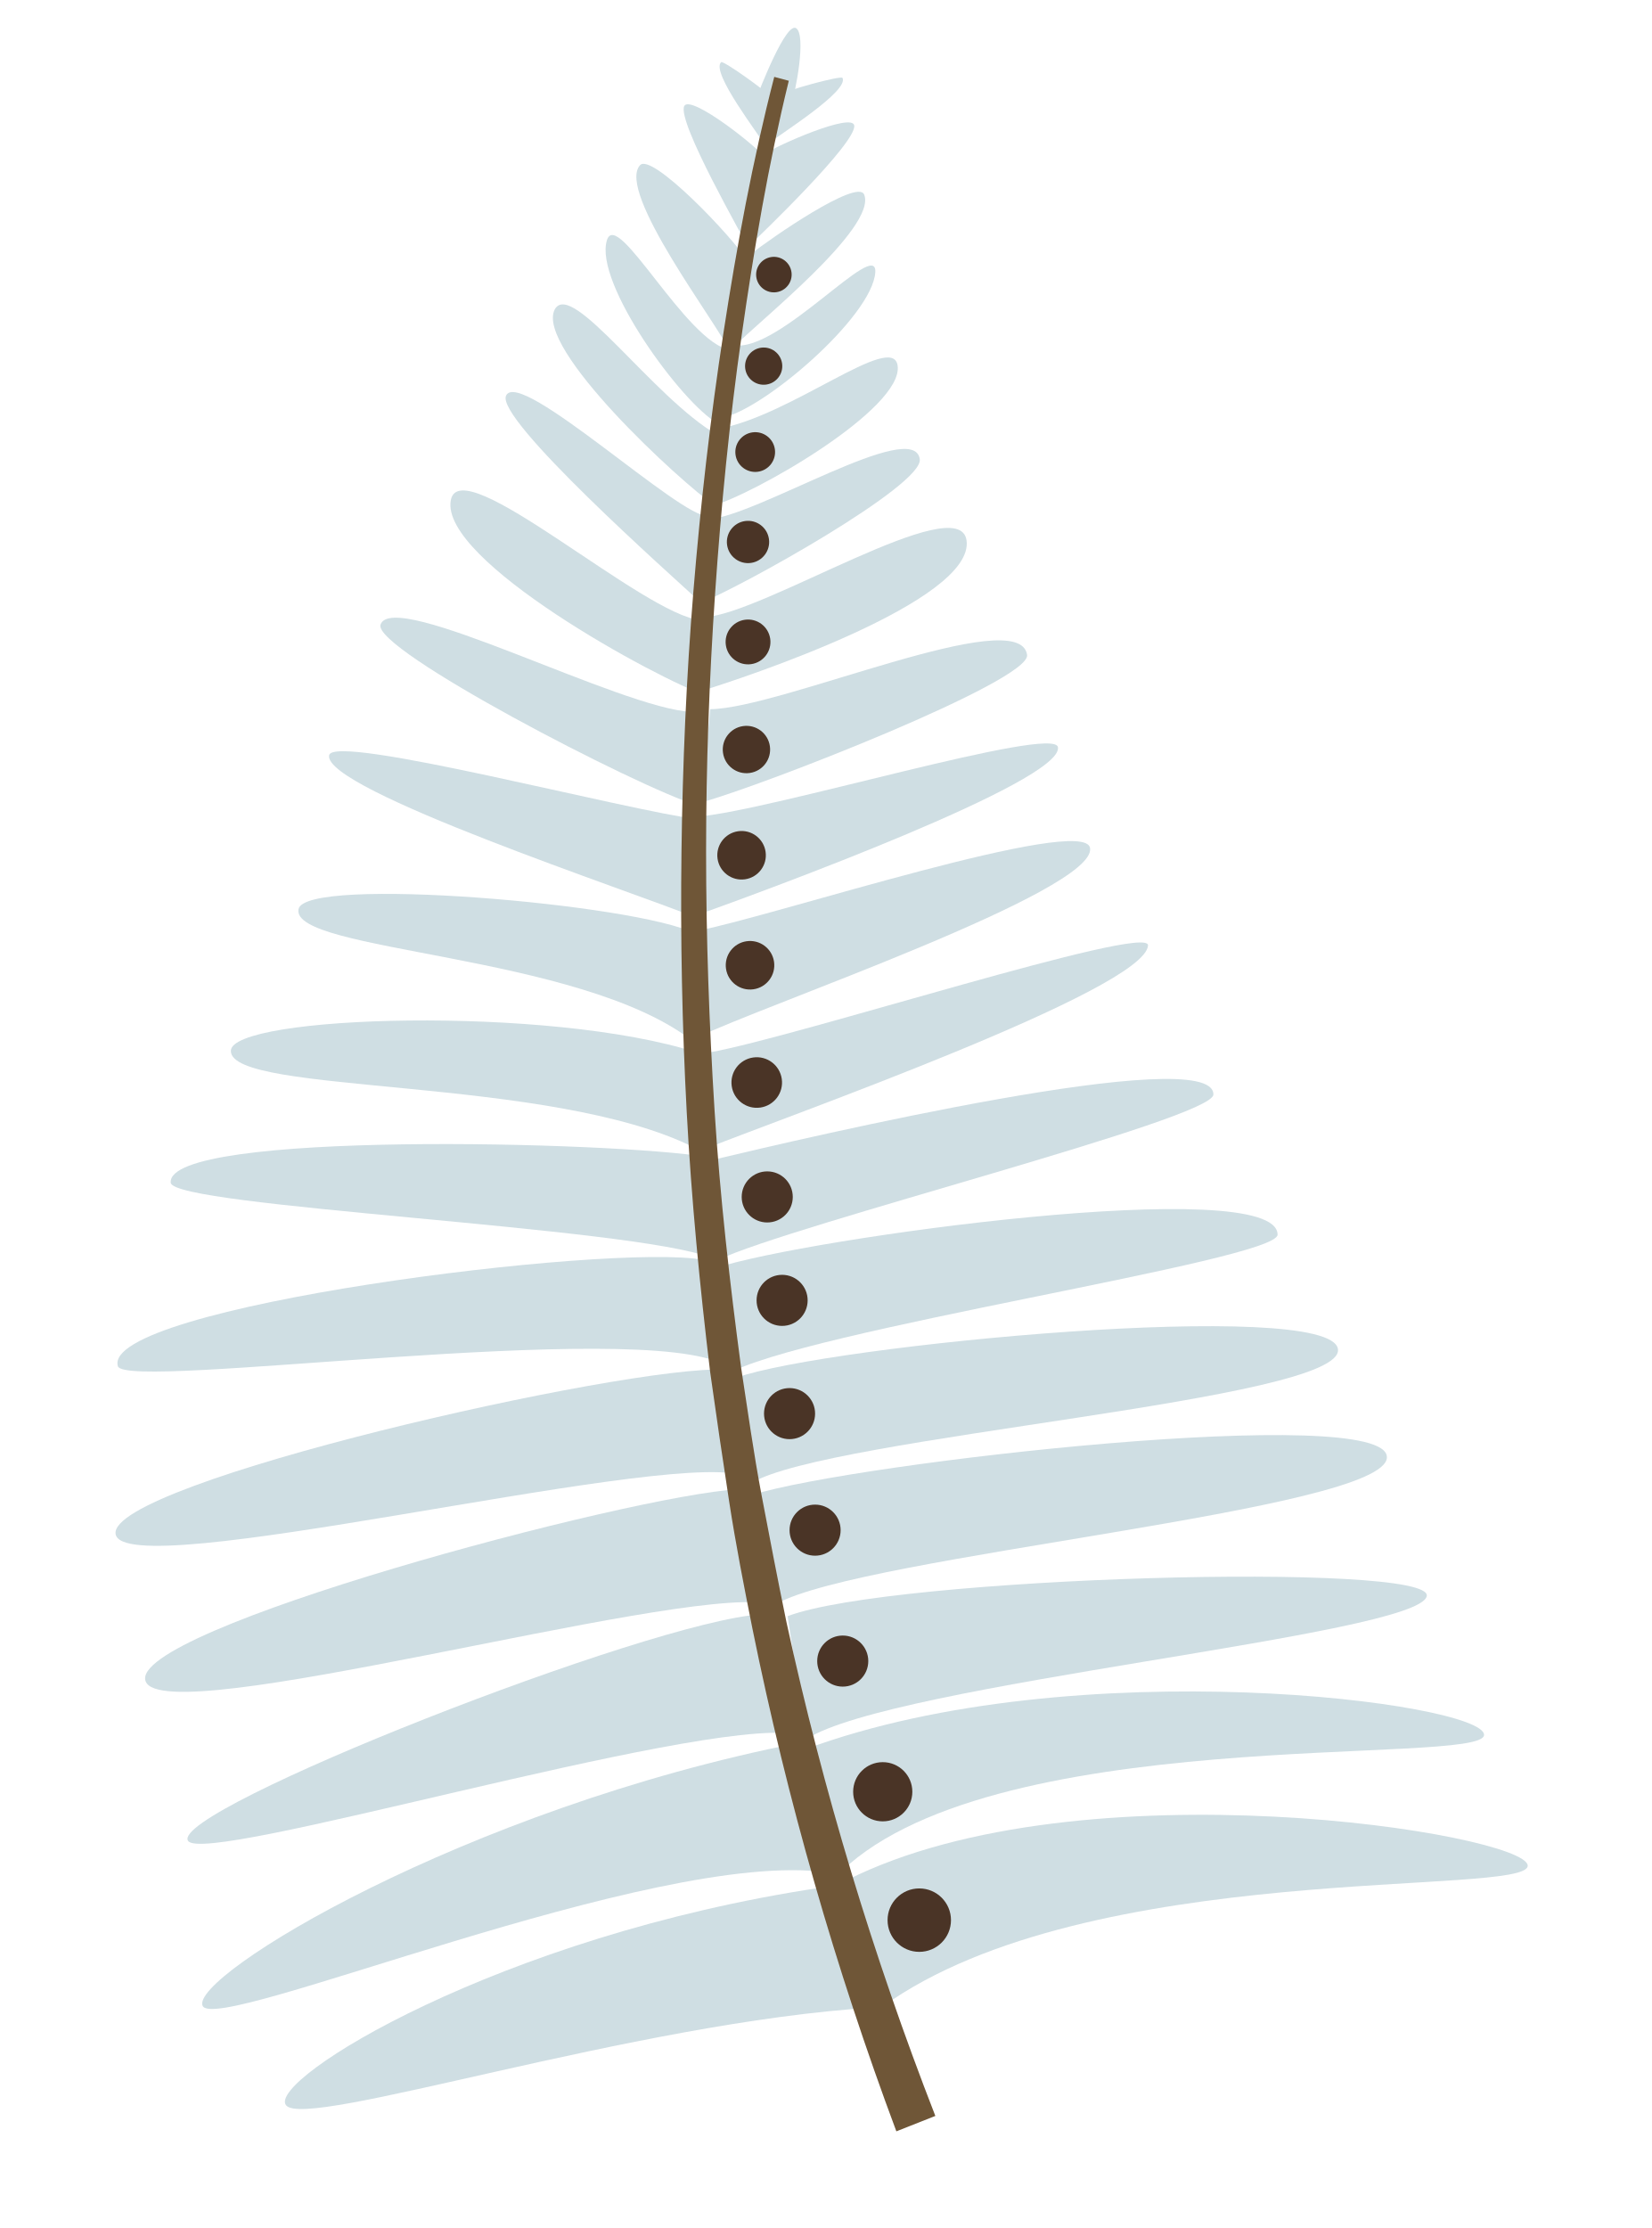
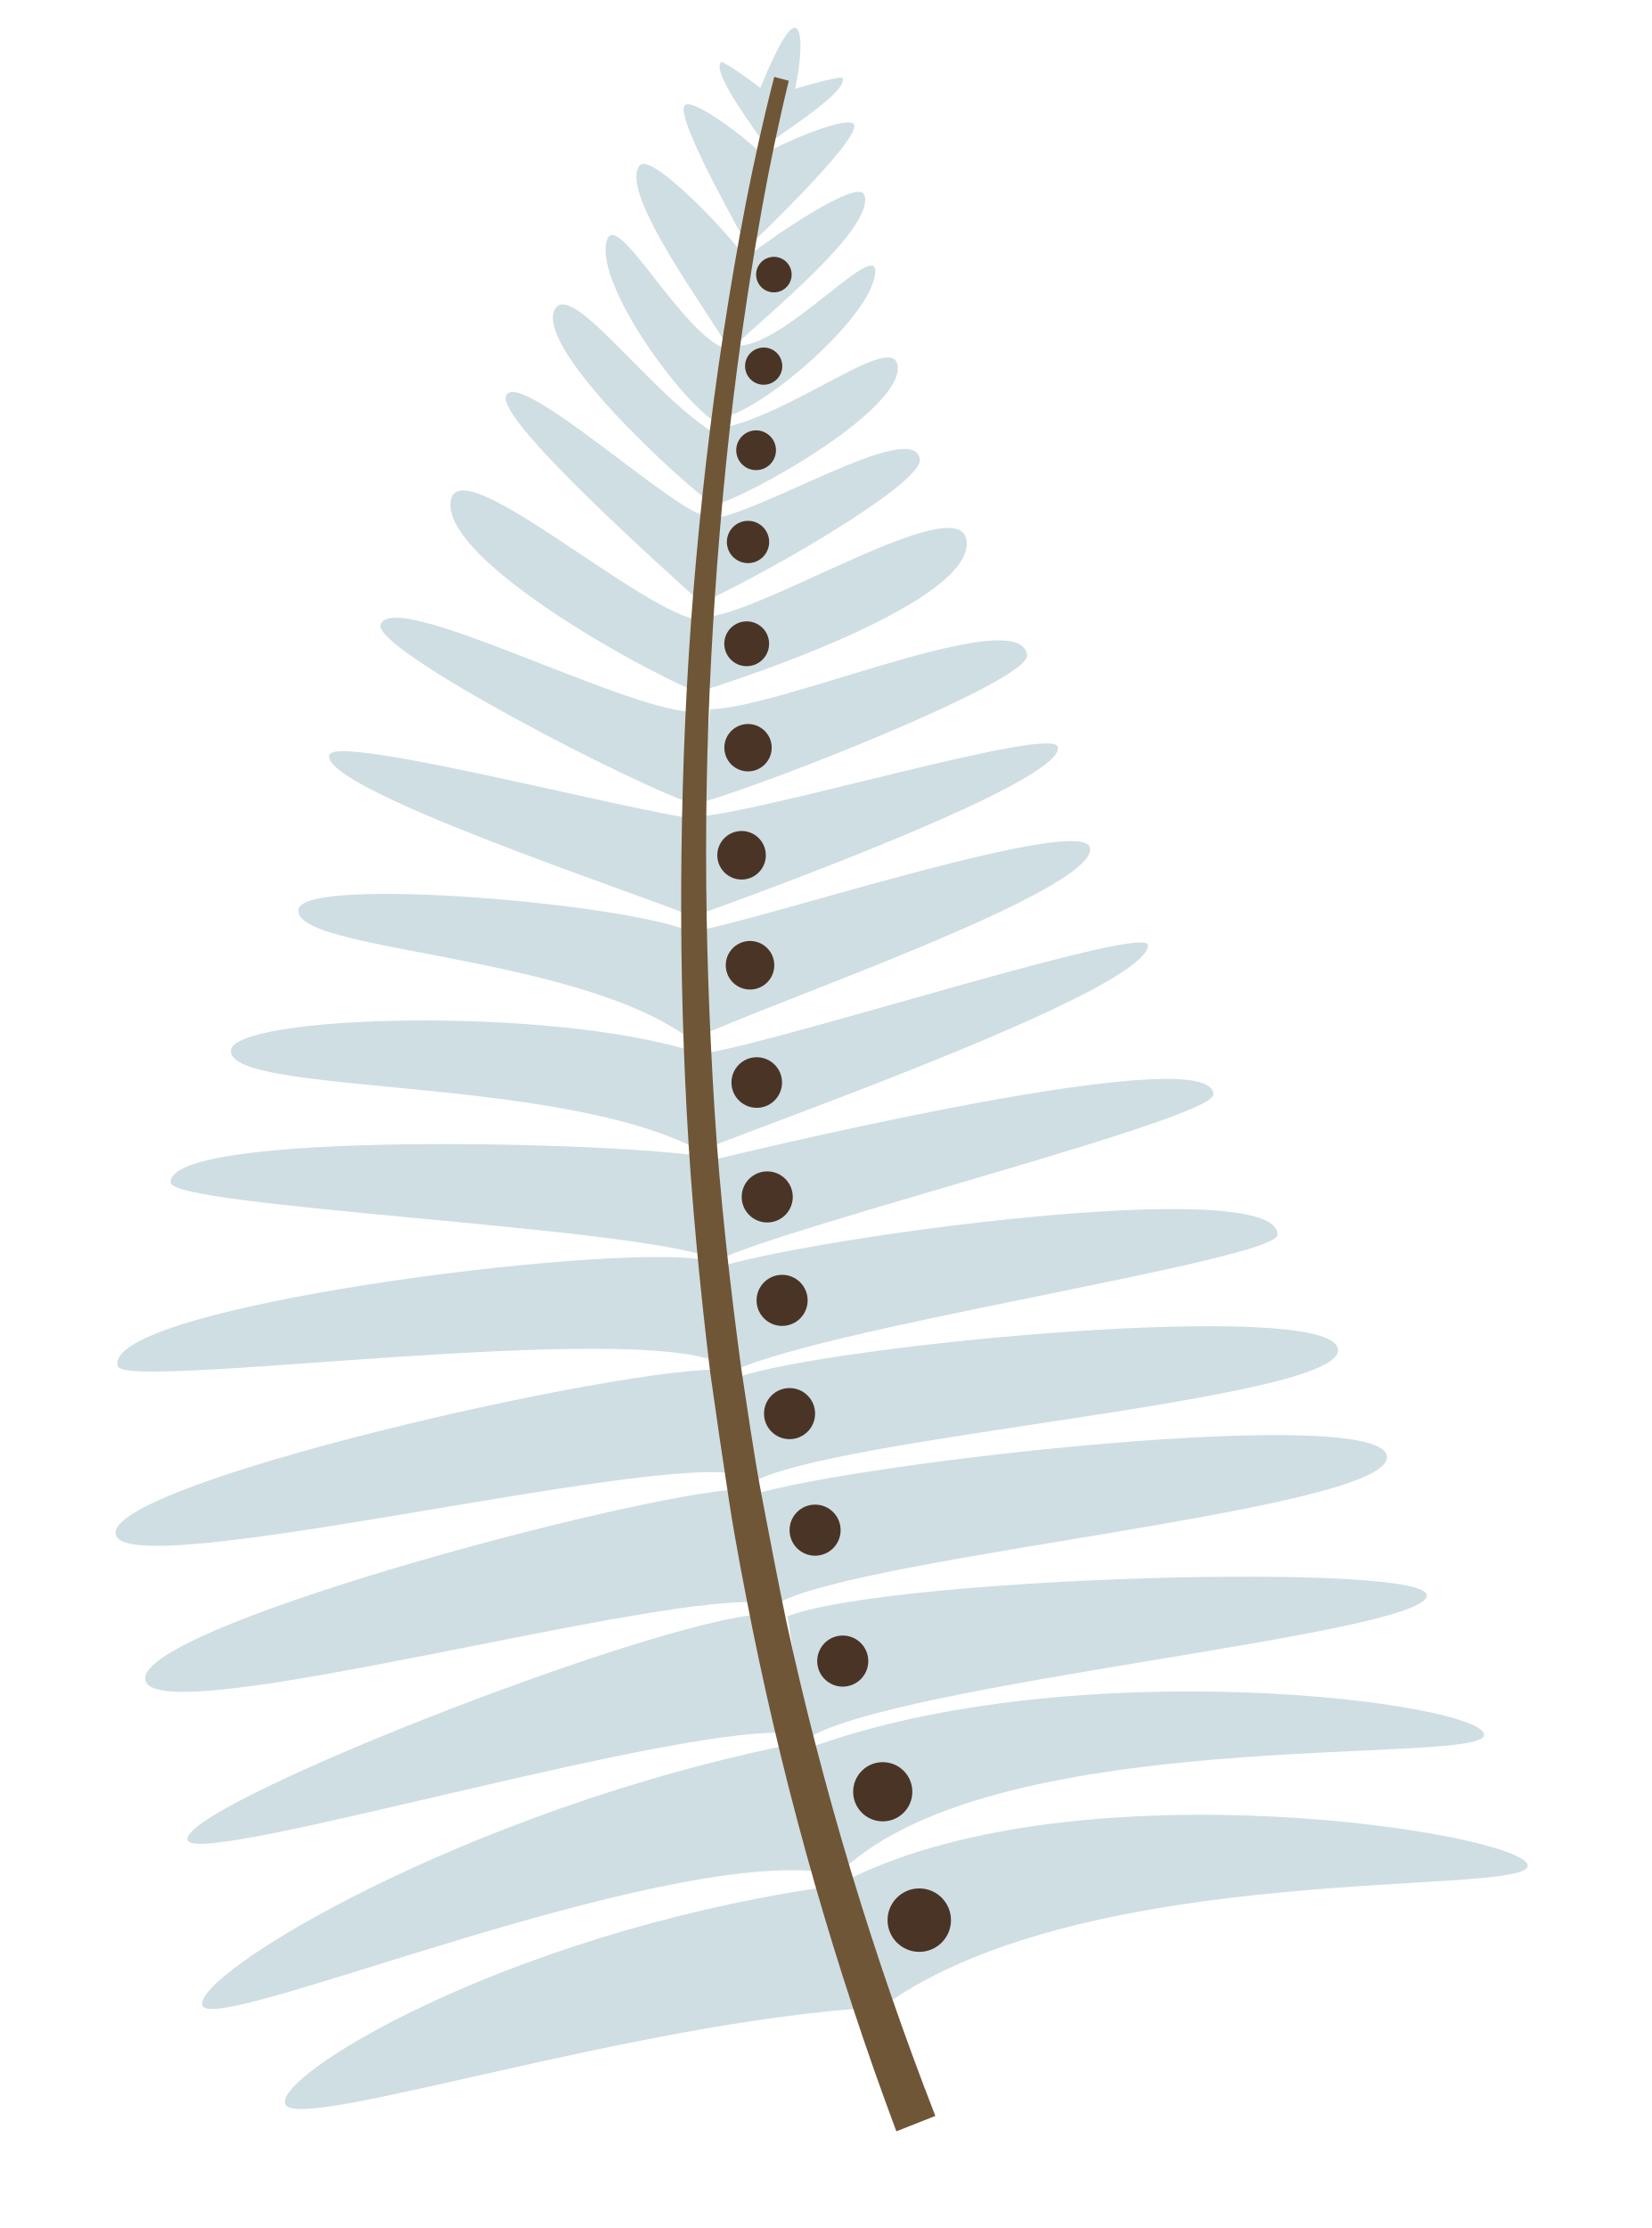
<svg xmlns="http://www.w3.org/2000/svg" viewBox="0 0 195.27 263.43">
  <defs>
    <style>.cls-1{fill:#cfdee3;}.cls-2{fill:#6f5637;}.cls-3{fill:#4a3426;}</style>
  </defs>
  <g id="leaves-individual">
    <g id="leaf-1-back">
      <path class="cls-1" d="M97.72,221.37c-20.5-2.8-72.23,19.27-73.76,15.79s30.8-23.25,70.55-31.1Z" />
      <path class="cls-1" d="M103.38,237.36C75,239.08,36.07,251.91,33.82,248.91S59,228.9,97,223.2Z" />
      <path class="cls-1" d="M90.67,189.56c-11.67-1.79-71.13,15.07-73.44,9.25-2.41-6.05,57.22-22,70.09-22.73Z" />
      <path class="cls-1" d="M94,205c-12.06-1.78-70,15.72-71.77,12.64C20.05,214,76.76,191.71,90,190.87Z" />
      <path class="cls-1" d="M85.73,161.4c-10.2-5.6-70.9,3.09-71.79.14-2.09-7,58.23-14.62,69.25-12.58Z" />
      <path class="cls-1" d="M87.55,174.37c-10.36-2.68-73,13.07-73.88,7s60.41-20,72.09-19.43Z" />
      <path class="cls-1" d="M82.17,135.72c-17-8.59-54.91-6.22-54.87-11.47,0-4.21,37.71-5.42,55.13.2Z" />
      <path class="cls-1" d="M84.07,148.71c-9.21-3.65-63.63-6-63.88-8.87-.56-6.24,52.75-4.84,63.33-3.05Z" />
      <path class="cls-1" d="M81.79,123C68.43,112.72,34.37,112.56,35.3,107.5c.74-4,40.08-.61,46.85,2.86Z" />
      <path class="cls-1" d="M82.48,95.24C75.24,93,44.05,76.79,45,73.86c1.45-4.37,28.53,10,36.82,10.31Z" />
      <path class="cls-1" d="M82.16,108.44c-7.31-3-44-15.09-43.24-19.14.49-2.66,35.38,6.6,43.81,7.6Z" />
      <path class="cls-1" d="M83.61,82.28c-5.89-2-31.61-16-30.3-23.13C54.42,53.07,76.2,72.82,82.9,73.33Z" />
      <path class="cls-1" d="M86.16,41.31C85,38.5,72.82,22.66,75.69,19.53,77.08,18,86.62,28,88.34,30.78Z" />
      <path class="cls-1" d="M90.59,17.35c-.68-1.23-6.6-8.82-5.31-10C85.53,7.12,91,11,92,12.19Z" />
      <path class="cls-1" d="M88.83,29.9C88,28.23,80,14.34,80.92,12.53c.76-1.4,8.85,4.94,10,6.57Z" />
      <path class="cls-1" d="M83.16,71.5c-4-3.67-24.64-22-23.31-24.73C61.44,43.42,80.68,61.45,83.74,61Z" />
      <path class="cls-1" d="M84.9,50.08c-4.27-2.36-14.68-16.65-13.13-21.67,1.21-3.93,9.34,12.07,14.61,13Z" />
      <path class="cls-1" d="M84.61,59.85c-4.2-2.89-21.4-18.75-19-23.28C67.62,33,77.22,47,84.78,51.39Z" />
      <path class="cls-1" d="M93.45,12.81c.72-2.18,1.88-8.59.72-9.46s-4.22,6.85-5,9Z" />
      <path class="cls-1" d="M98.69,222.07c17.52-18.64,76.85-13.15,76.81-16.95S127.22,195,95.28,206.81Z" />
      <path class="cls-1" d="M104.4,237.23c24.43-17.55,76.48-12.91,76.26-16.66s-52.77-12.23-80.53,1.74Z" />
      <path class="cls-1" d="M91.84,189.62c10.3-5.76,72-11,72.17-17.3.15-6.51-62.77.59-75.07,4.43Z" />
      <path class="cls-1" d="M95.34,205.63c10.24-6.62,72.32-12.25,73.38-16.9.94-4.14-63.21-2.33-75.58,2.36Z" />
      <path class="cls-1" d="M85.81,162.56c8.93-5.27,65.27-13.5,65.27-16.58,0-7.28-55.81.42-66.42,3.94Z" />
      <path class="cls-1" d="M88.83,175.36c9.15-5.56,70.27-9.74,69.39-15.85S98,159,87,162.91Z" />
      <path class="cls-1" d="M83.69,135.72c8.9-3.56,51.78-18.7,52.07-23.94.14-2.66-41.58,10.85-51.89,12.66Z" />
      <path class="cls-1" d="M84.83,149c8.94-4.25,58.6-16.69,58.66-19.58.14-6.26-48.46,5.16-58.91,7.65Z" />
      <path class="cls-1" d="M87.07,40.77c2-2.24,16.73-13.84,15.12-17.77-.78-1.91-11,5.12-13.53,7.14Z" />
      <path class="cls-1" d="M91.19,16.76c1.07-.92,9.24-6,8.44-7.55-.15-.3-6.66,1.42-8,2.22Z" />
      <path class="cls-1" d="M88.51,29.14c1.34-1.28,12.8-12.26,12.51-14.3-.23-1.57-9.1,2.32-10.76,3.44Z" />
      <path class="cls-1" d="M82.54,122.62c7.48-3.66,47.1-17.24,46.37-22.34-.59-4.08-37.57,8.07-46.24,9.73Z" />
      <path class="cls-1" d="M82.92,94.88c7.32-2,39-14.39,38.54-17.45-.89-6.2-29.18,6.38-37.47,6.42Z" />
      <path class="cls-1" d="M82.73,108.09c7.42-2.66,43-15.67,42.38-19.74-.39-2.68-34,7.51-42.51,8.19Z" />
      <path class="cls-1" d="M82.3,81.89c6-1.79,33-10.86,32-18-.88-6.12-24.25,8.83-31,9.07Z" />
      <path class="cls-1" d="M82.66,71.37c5.07-2,26.55-14,26.11-17.08-.71-4.93-19.32,6.79-25,7.1Z" />
      <path class="cls-1" d="M85.21,49.43c4.83-.73,18-12,18.3-17.26.22-4.11-11.42,9.57-16.7,8.64Z" />
      <path class="cls-1" d="M84,59.88c4.94-1.26,22.88-11.56,22.15-16.65-.59-4.08-12.66,6-21.27,7.48Z" />
      <path class="cls-2" d="M93.28,9.55c-2.42,9.87-4.13,20-5.57,30.08s-2.44,20.28-3.14,30.46-1.07,20.39-1.07,30.6.36,20.4,1,30.58,1.79,20.32,3.14,30.42c.77,5,1.47,10.08,2.42,15.09s1.91,10,2.94,15a388.85,388.85,0,0,0,17.61,58.4L106,252a392.91,392.91,0,0,1-17-59.34c-1-5-2-10.09-2.78-15.18s-1.53-10.17-2.24-15.26c-1.23-10.21-2.22-20.45-2.77-30.71s-.75-20.55-.62-30.82S81.16,80.13,82,69.9s2-20.44,3.56-30.59,3.42-20.23,6-30.22Z" />
      <circle class="cls-3" cx="108.71" cy="227.03" r="3.75" />
      <circle class="cls-3" cx="104.39" cy="211.85" r="3.5" />
      <circle class="cls-3" cx="99.66" cy="196.4" r="3.02" />
      <circle class="cls-3" cx="96.39" cy="180.92" r="3.02" />
      <circle class="cls-3" cx="93.37" cy="167.14" r="3.02" />
      <circle class="cls-3" cx="92.49" cy="153.75" r="3.02" />
      <circle class="cls-3" cx="90.73" cy="141.52" r="3.02" />
      <circle class="cls-3" cx="89.5" cy="127.99" r="2.99" transform="translate(-17.31 14.04) rotate(-8.18)" />
      <circle class="cls-3" cx="88.7" cy="114.12" r="2.87" transform="translate(-15.34 13.79) rotate(-8.18)" />
      <circle class="cls-3" cx="87.7" cy="101.12" r="2.87" transform="translate(-13.5 13.51) rotate(-8.18)" />
-       <circle class="cls-3" cx="88.46" cy="88.4" r="2.8" transform="matrix(0.99, -0.14, 0.14, 0.99, -11.68, 13.49)" />
-       <circle class="cls-3" cx="88.46" cy="75.9" r="2.65" transform="translate(-9.9 13.36) rotate(-8.18)" />
+       <circle class="cls-3" cx="88.46" cy="88.4" r="2.8" transform="translate(-11.68 13.49) rotate(-8.18)" />
+       <circle class="cls-3" cx="88.46" cy="75.9" r="2.65" transform="matrix(0.99, -0.14, 0.14, 0.99, -9.9, 13.36)" />
      <circle class="cls-3" cx="88.46" cy="64.08" r="2.5" transform="translate(-8.22 13.24) rotate(-8.18)" />
-       <circle class="cls-3" cx="89.42" cy="53.23" r="2.35" transform="matrix(0.99, -0.14, 0.14, 0.99, -6.67, 13.27)" />
+       <circle class="cls-3" cx="89.42" cy="53.23" r="2.35" transform="translate(-6.67 13.27) rotate(-8.18)" />
      <circle class="cls-3" cx="90.31" cy="43.28" r="2.2" transform="translate(-5.24 13.3) rotate(-8.18)" />
      <circle class="cls-3" cx="91.52" cy="32.46" r="2.1" transform="translate(-3.69 13.36) rotate(-8.18)" />
    </g>
  </g>
</svg>
